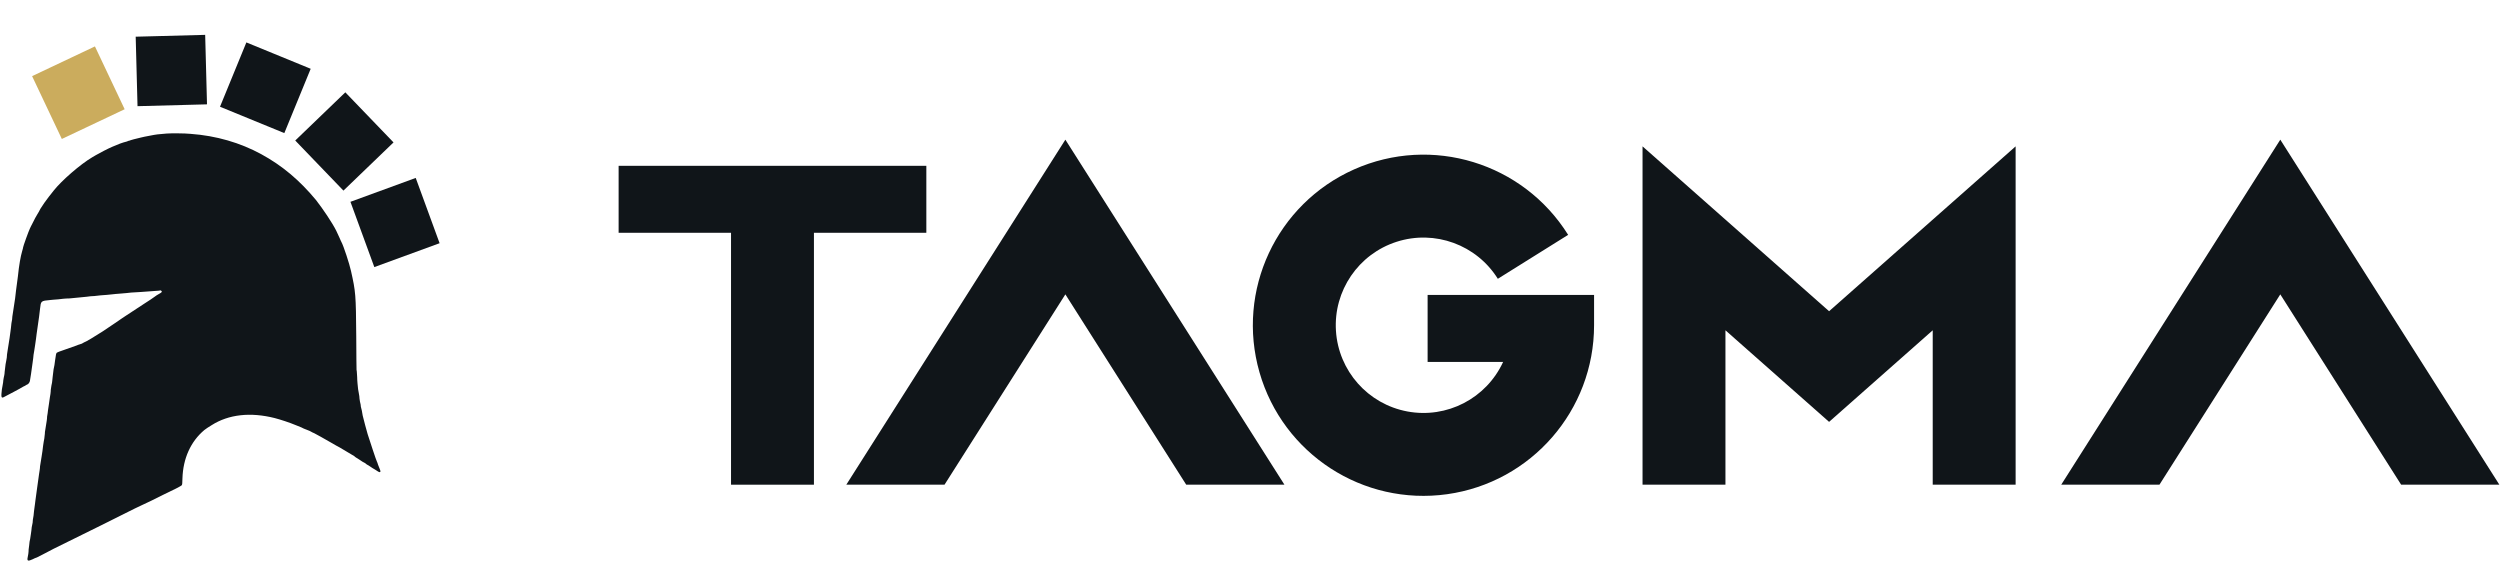
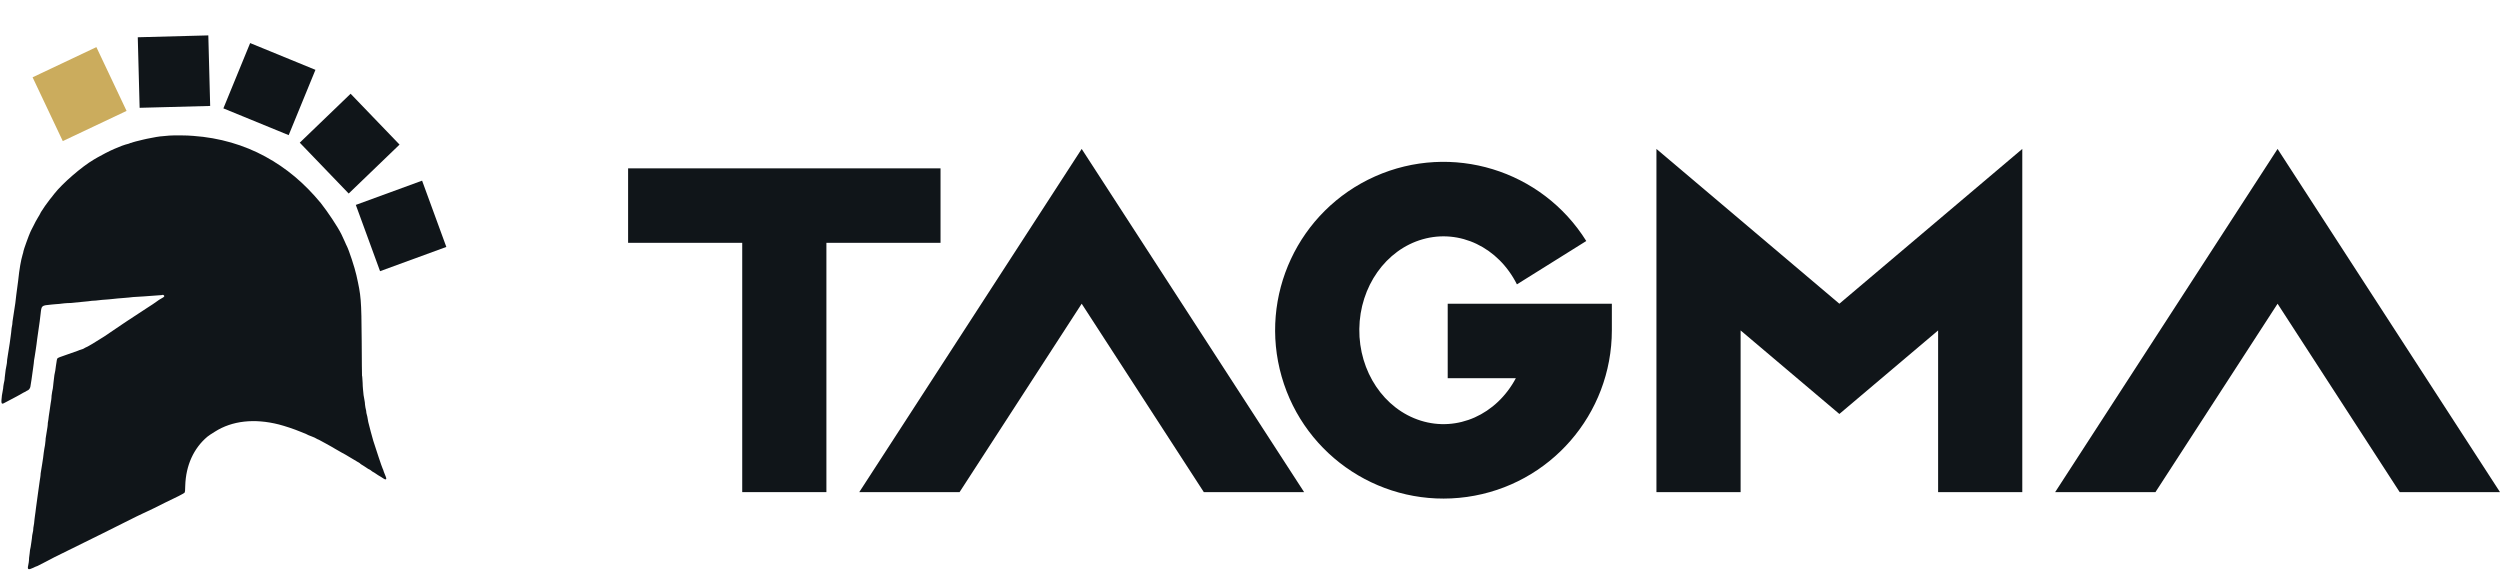
- <svg xmlns="http://www.w3.org/2000/svg" viewBox="-194 -52 784 176" width="784" height="176" role="img" aria-label="Tagma">
+ <svg xmlns="http://www.w3.org/2000/svg" viewBox="-194 -52 772.17 176" width="772.17" height="176" role="img" aria-label="Tagma">
  <g transform="translate(-193.7 -51.7) scale(0.5788) translate(-148 -204)">
    <path transform="translate(142 270) scale(0.1666667) translate(0 1458) scale(1 -1)" d="M575 1423 c-27 -2 -35 -3 -55 -7 -12 -2 -25 -5 -29 -6 -14 -3 -36 -9 -37 -10 -1 0 -5 -1 -9 -3 -13 -3 -29 -9 -47 -17 -12 -5 -45 -22 -53 -27 -5 -3 -10 -6 -12 -7 -39 -23 -100 -76 -126 -109 -5 -7 -12 -15 -15 -19 -8 -10 -22 -30 -28 -40 -2 -5 -7 -13 -10 -18 -3 -5 -10 -17 -14 -26 -5 -9 -9 -18 -10 -20 -4 -8 -22 -58 -22 -61 0 -1 -1 -6 -3 -12 -5 -17 -10 -44 -14 -83 -6 -44 -7 -53 -9 -71 -3 -20 -8 -51 -9 -59 0 -4 -1 -14 -3 -22 -1 -9 -2 -21 -3 -26 -1 -10 -4 -29 -9 -60 -2 -10 -3 -21 -3 -25 -1 -4 -2 -14 -4 -22 -1 -8 -2 -19 -3 -25 0 -6 -2 -15 -3 -19 -1 -5 -2 -12 -2 -15 -1 -4 -2 -14 -4 -23 -3 -25 -2 -29 6 -25 17 9 52 27 63 34 4 2 9 4 11 6 6 2 9 6 11 12 1 6 6 36 9 61 1 9 3 20 3 25 1 4 3 19 5 31 2 12 4 29 5 37 1 8 3 21 4 28 1 7 3 20 4 28 1 8 2 19 3 25 3 26 2 26 35 29 5 0 16 2 24 2 7 1 24 3 37 3 13 1 31 3 41 4 10 1 22 2 27 3 4 0 19 1 33 3 13 1 29 2 35 3 6 1 21 2 33 3 11 1 25 2 31 3 5 0 20 1 33 2 12 1 31 2 41 3 11 1 20 1 20 2 2 1 6 -2 6 -4 0 -2 -4 -5 -17 -12 -2 -2 -12 -8 -20 -14 -9 -6 -18 -12 -20 -13 -12 -8 -49 -32 -61 -40 -3 -2 -9 -6 -12 -8 -13 -9 -26 -18 -62 -42 -23 -15 -58 -36 -61 -36 0 0 -3 -2 -7 -4 -4 -1 -8 -3 -9 -3 0 0 -4 -1 -8 -3 -3 -1 -19 -7 -34 -12 -24 -8 -28 -10 -31 -12 -2 -4 -2 -3 -5 -24 -1 -9 -3 -23 -5 -30 -1 -8 -2 -19 -3 -25 0 -6 -2 -14 -2 -18 -1 -4 -3 -14 -4 -23 0 -8 -2 -20 -3 -25 -1 -6 -2 -15 -3 -21 -1 -6 -2 -15 -3 -20 0 -5 -2 -14 -3 -21 0 -8 -2 -19 -3 -25 -1 -7 -3 -18 -4 -25 0 -8 -2 -17 -2 -21 -1 -5 -3 -16 -4 -24 -1 -9 -3 -25 -5 -36 -2 -11 -4 -25 -5 -31 0 -7 -2 -17 -3 -24 -1 -8 -4 -27 -6 -43 -2 -17 -5 -37 -6 -44 -1 -7 -2 -18 -3 -23 -1 -5 -2 -17 -3 -26 -2 -9 -3 -19 -3 -23 -1 -4 -2 -10 -3 -15 0 -5 -2 -16 -3 -24 -1 -9 -3 -19 -4 -23 0 -4 -2 -16 -3 -25 0 -10 -2 -21 -3 -25 -3 -13 1 -14 16 -7 4 2 10 5 14 6 9 5 42 21 54 28 18 9 69 34 156 77 20 10 40 20 44 22 4 2 14 7 22 11 38 19 52 26 61 30 5 2 21 10 36 17 14 7 30 15 36 18 34 16 60 29 62 32 1 2 2 6 2 22 2 65 27 120 71 157 8 6 11 8 24 16 55 35 126 43 205 23 19 -5 47 -14 71 -24 15 -6 20 -8 23 -10 3 -1 5 -2 5 -2 1 0 7 -3 15 -6 7 -4 13 -7 14 -7 0 0 41 -22 52 -29 17 -10 28 -16 32 -18 4 -2 38 -23 47 -28 1 -2 8 -6 16 -11 7 -5 15 -10 18 -11 2 -2 9 -7 15 -10 5 -4 14 -9 19 -12 12 -8 14 -9 16 -7 1 2 1 3 -1 8 -2 4 -4 11 -6 15 -1 4 -3 9 -4 11 -2 3 -23 67 -30 89 -4 14 -12 43 -16 60 -1 6 -2 13 -3 17 -1 4 -2 9 -3 12 0 3 -1 10 -3 17 -1 6 -2 13 -2 17 -1 4 -2 14 -4 23 -1 10 -3 27 -3 39 -1 12 -1 22 -2 23 0 1 -1 50 -1 110 -1 136 -2 145 -17 212 -5 23 -24 81 -31 94 -1 2 -2 4 -2 4 0 1 -5 11 -15 33 -13 26 -44 72 -66 100 -53 64 -110 112 -178 149 -68 37 -146 60 -230 66 -19 2 -64 2 -77 1z" fill="#101519" />
    <rect x="-18.83" y="-18.83" width="37.66" height="37.66" transform="translate(189.95 253.7) rotate(-25.32)" fill="#cbac5d" />
    <rect x="-18.83" y="-18.83" width="37.66" height="37.66" transform="translate(240.32 241.69) rotate(-1.51)" fill="#101519" />
    <rect x="-18.83" y="-18.83" width="37.66" height="37.66" transform="translate(291.25 251.03) rotate(22.29)" fill="#101519" />
    <rect x="-18.83" y="-18.83" width="37.66" height="37.66" transform="translate(334.07 280.13) rotate(46.1)" fill="#101519" />
    <rect x="-18.83" y="-18.83" width="37.66" height="37.66" transform="translate(361.51 324.04) rotate(69.91)" fill="#101519" />
  </g>
-   <path d="M0 0H96.5V21H61.25V100H35.25V21H0Z" fill="#101519" />
-   <path d="M71.4 100L140.1 -8.2L208.8 100H178L140.1 40.31L102.2 100Z" fill="#101519" />
-   <path d="M297.77 21.65A53.5 53.5 0 1 0 305.9 50V40.5H253.7V61.5H277.38A27.5 27.5 0 1 1 275.72 35.43Z" fill="#101519" />
-   <path d="M321.1 100V-6.1L379.6 45.6L438.1 -6.1V100H412.1V51.58L379.6 80.3L347.1 51.58V100Z" fill="#101519" />
-   <path d="M452.4 100L521.1 -8.2L589.8 100H559L521.1 40.31L483.2 100Z" fill="#101519" />
+   <path d="M0 0H96.5V23H61.25V100H35.25V23H0Z" fill="#101519" />
+   <path d="M71.4 100L140.1 -6L208.8 100H177.82L140.1 41.81L102.38 100Z" fill="#101519" />
+   <path d="M295.95 22.44A52 52 0 1 0 303.85 50V41.81H253.15V64.81H274.2A26 29 0 1 1 274.53 35.83Z" fill="#101519" />
+   <path d="M317.62 100V-6L374.12 41.81L430.62 -6V100H404.62V50.06L374.12 75.86L343.62 50.06V100Z" fill="#101519" />
+   <path d="M440.77 100L509.47 -6L578.17 100H547.19L509.47 41.81L471.75 100Z" fill="#101519" />
</svg>
